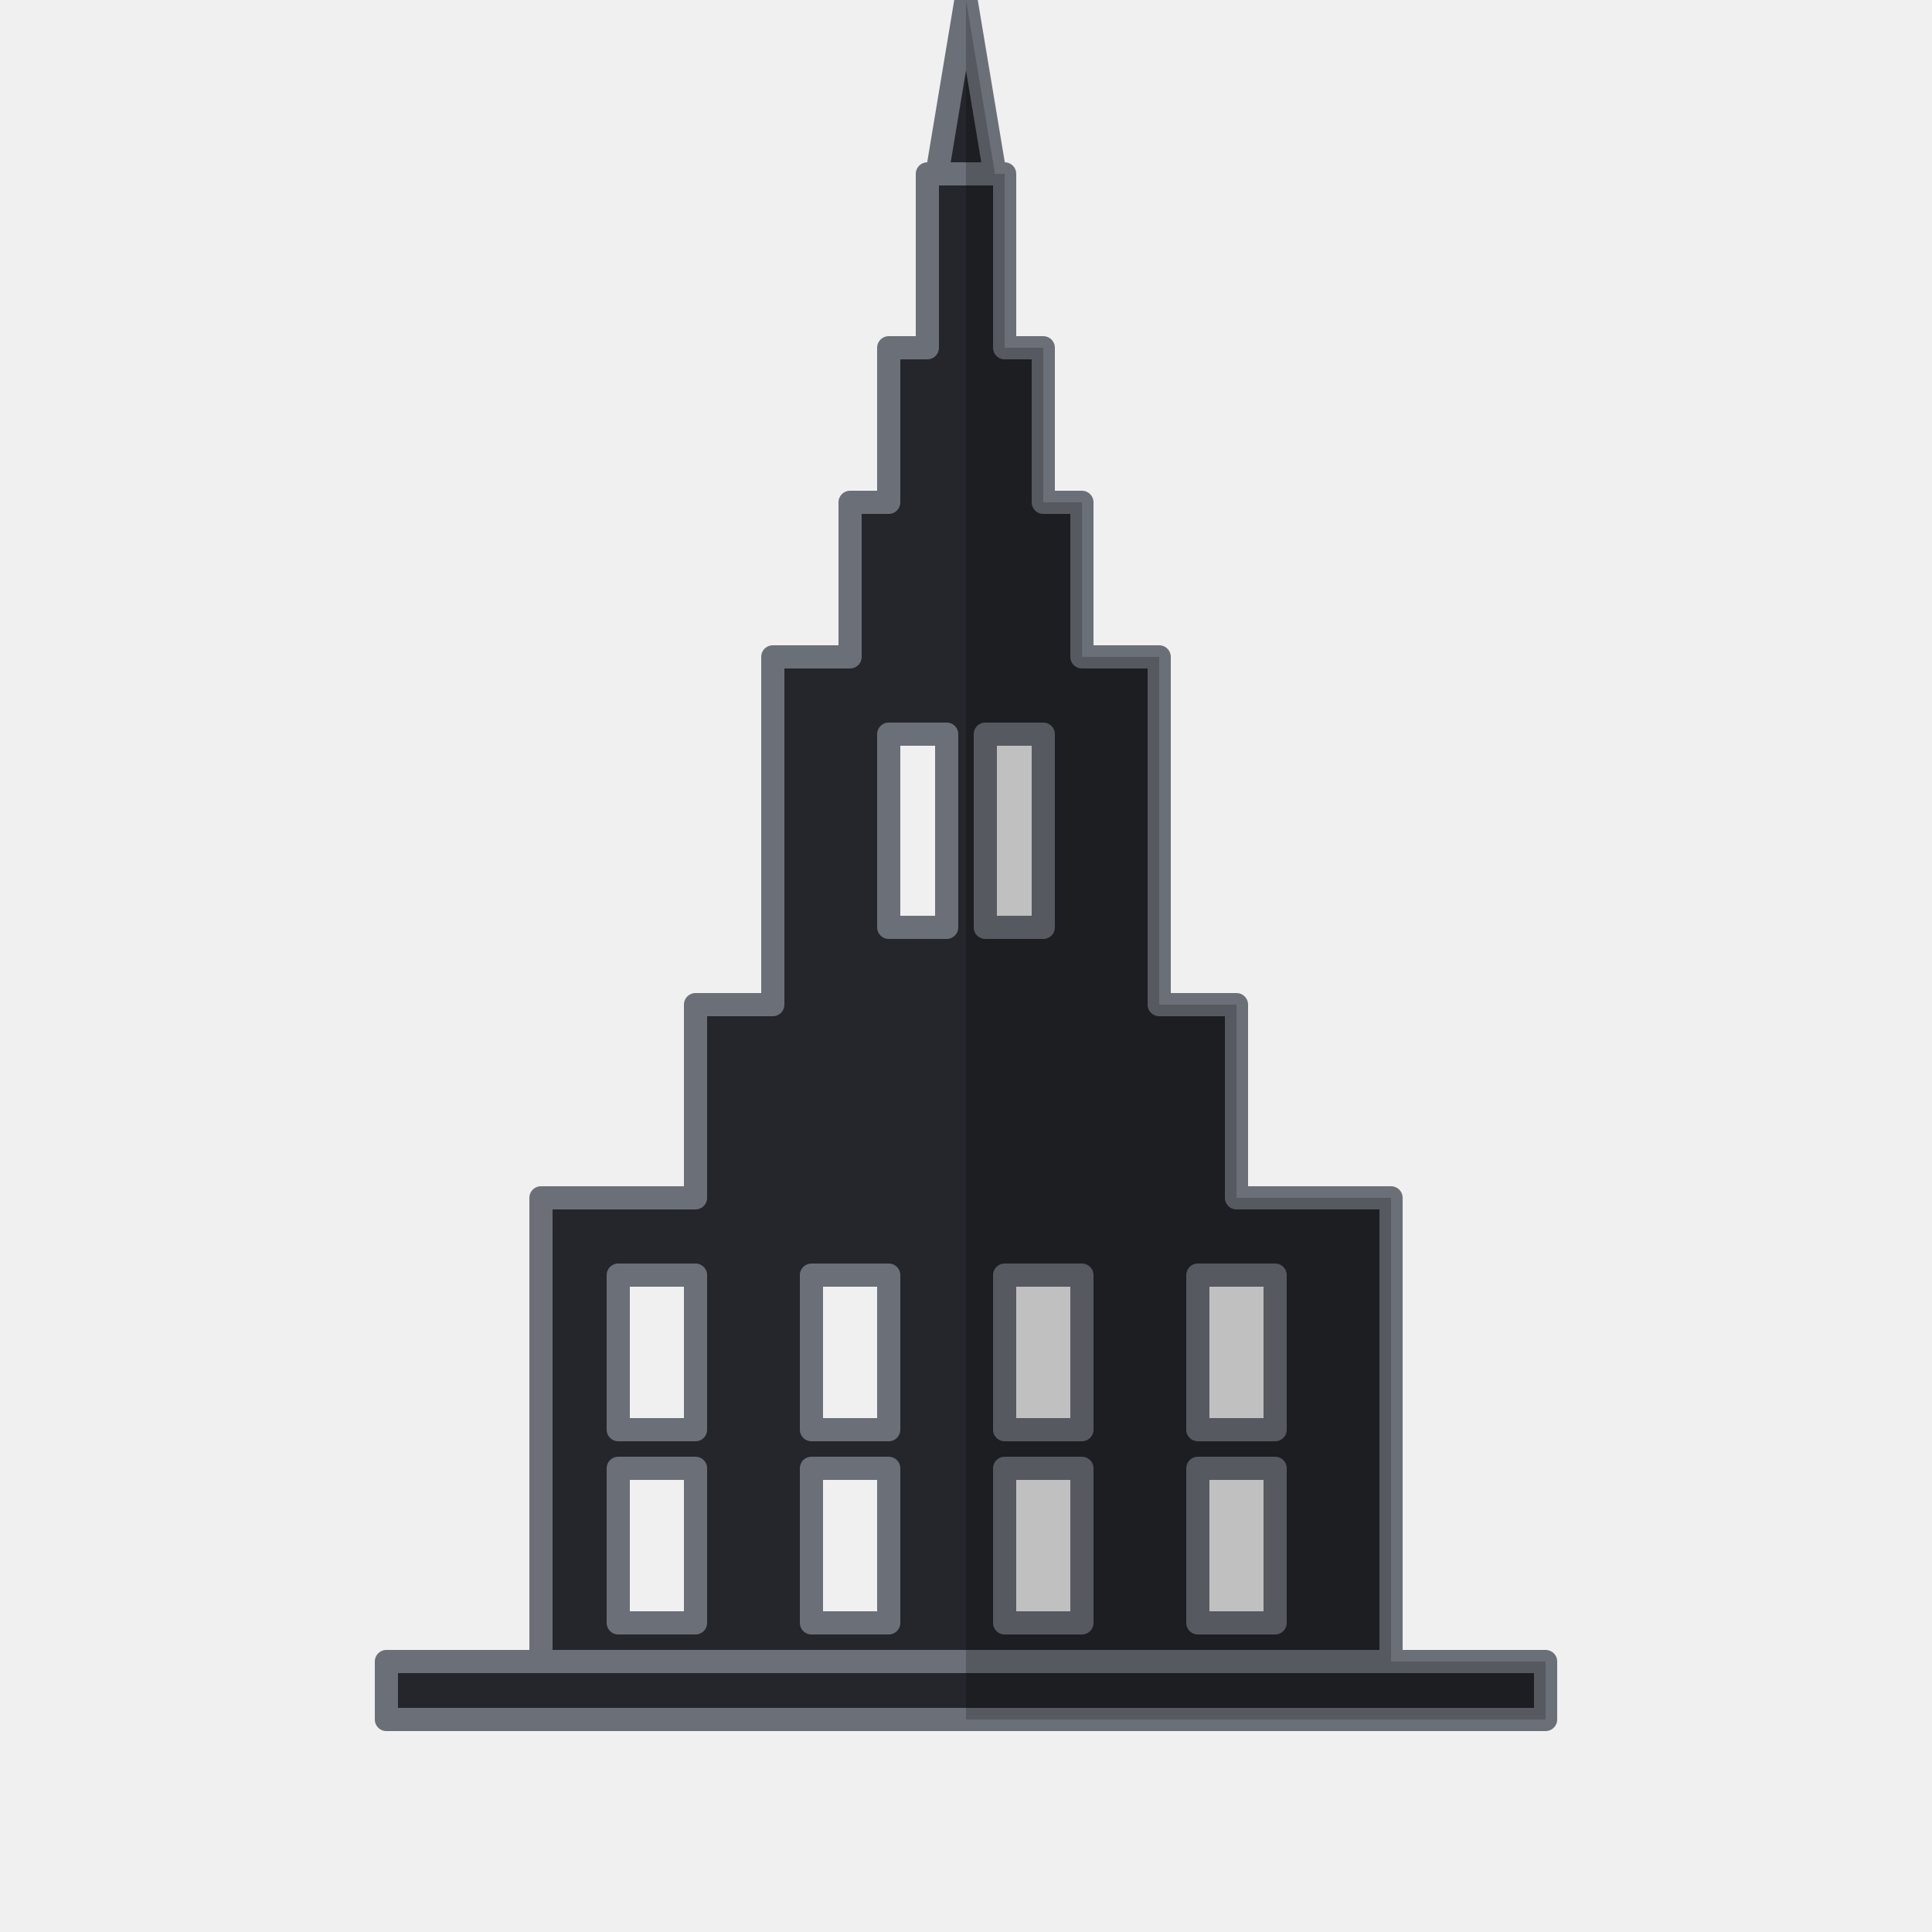
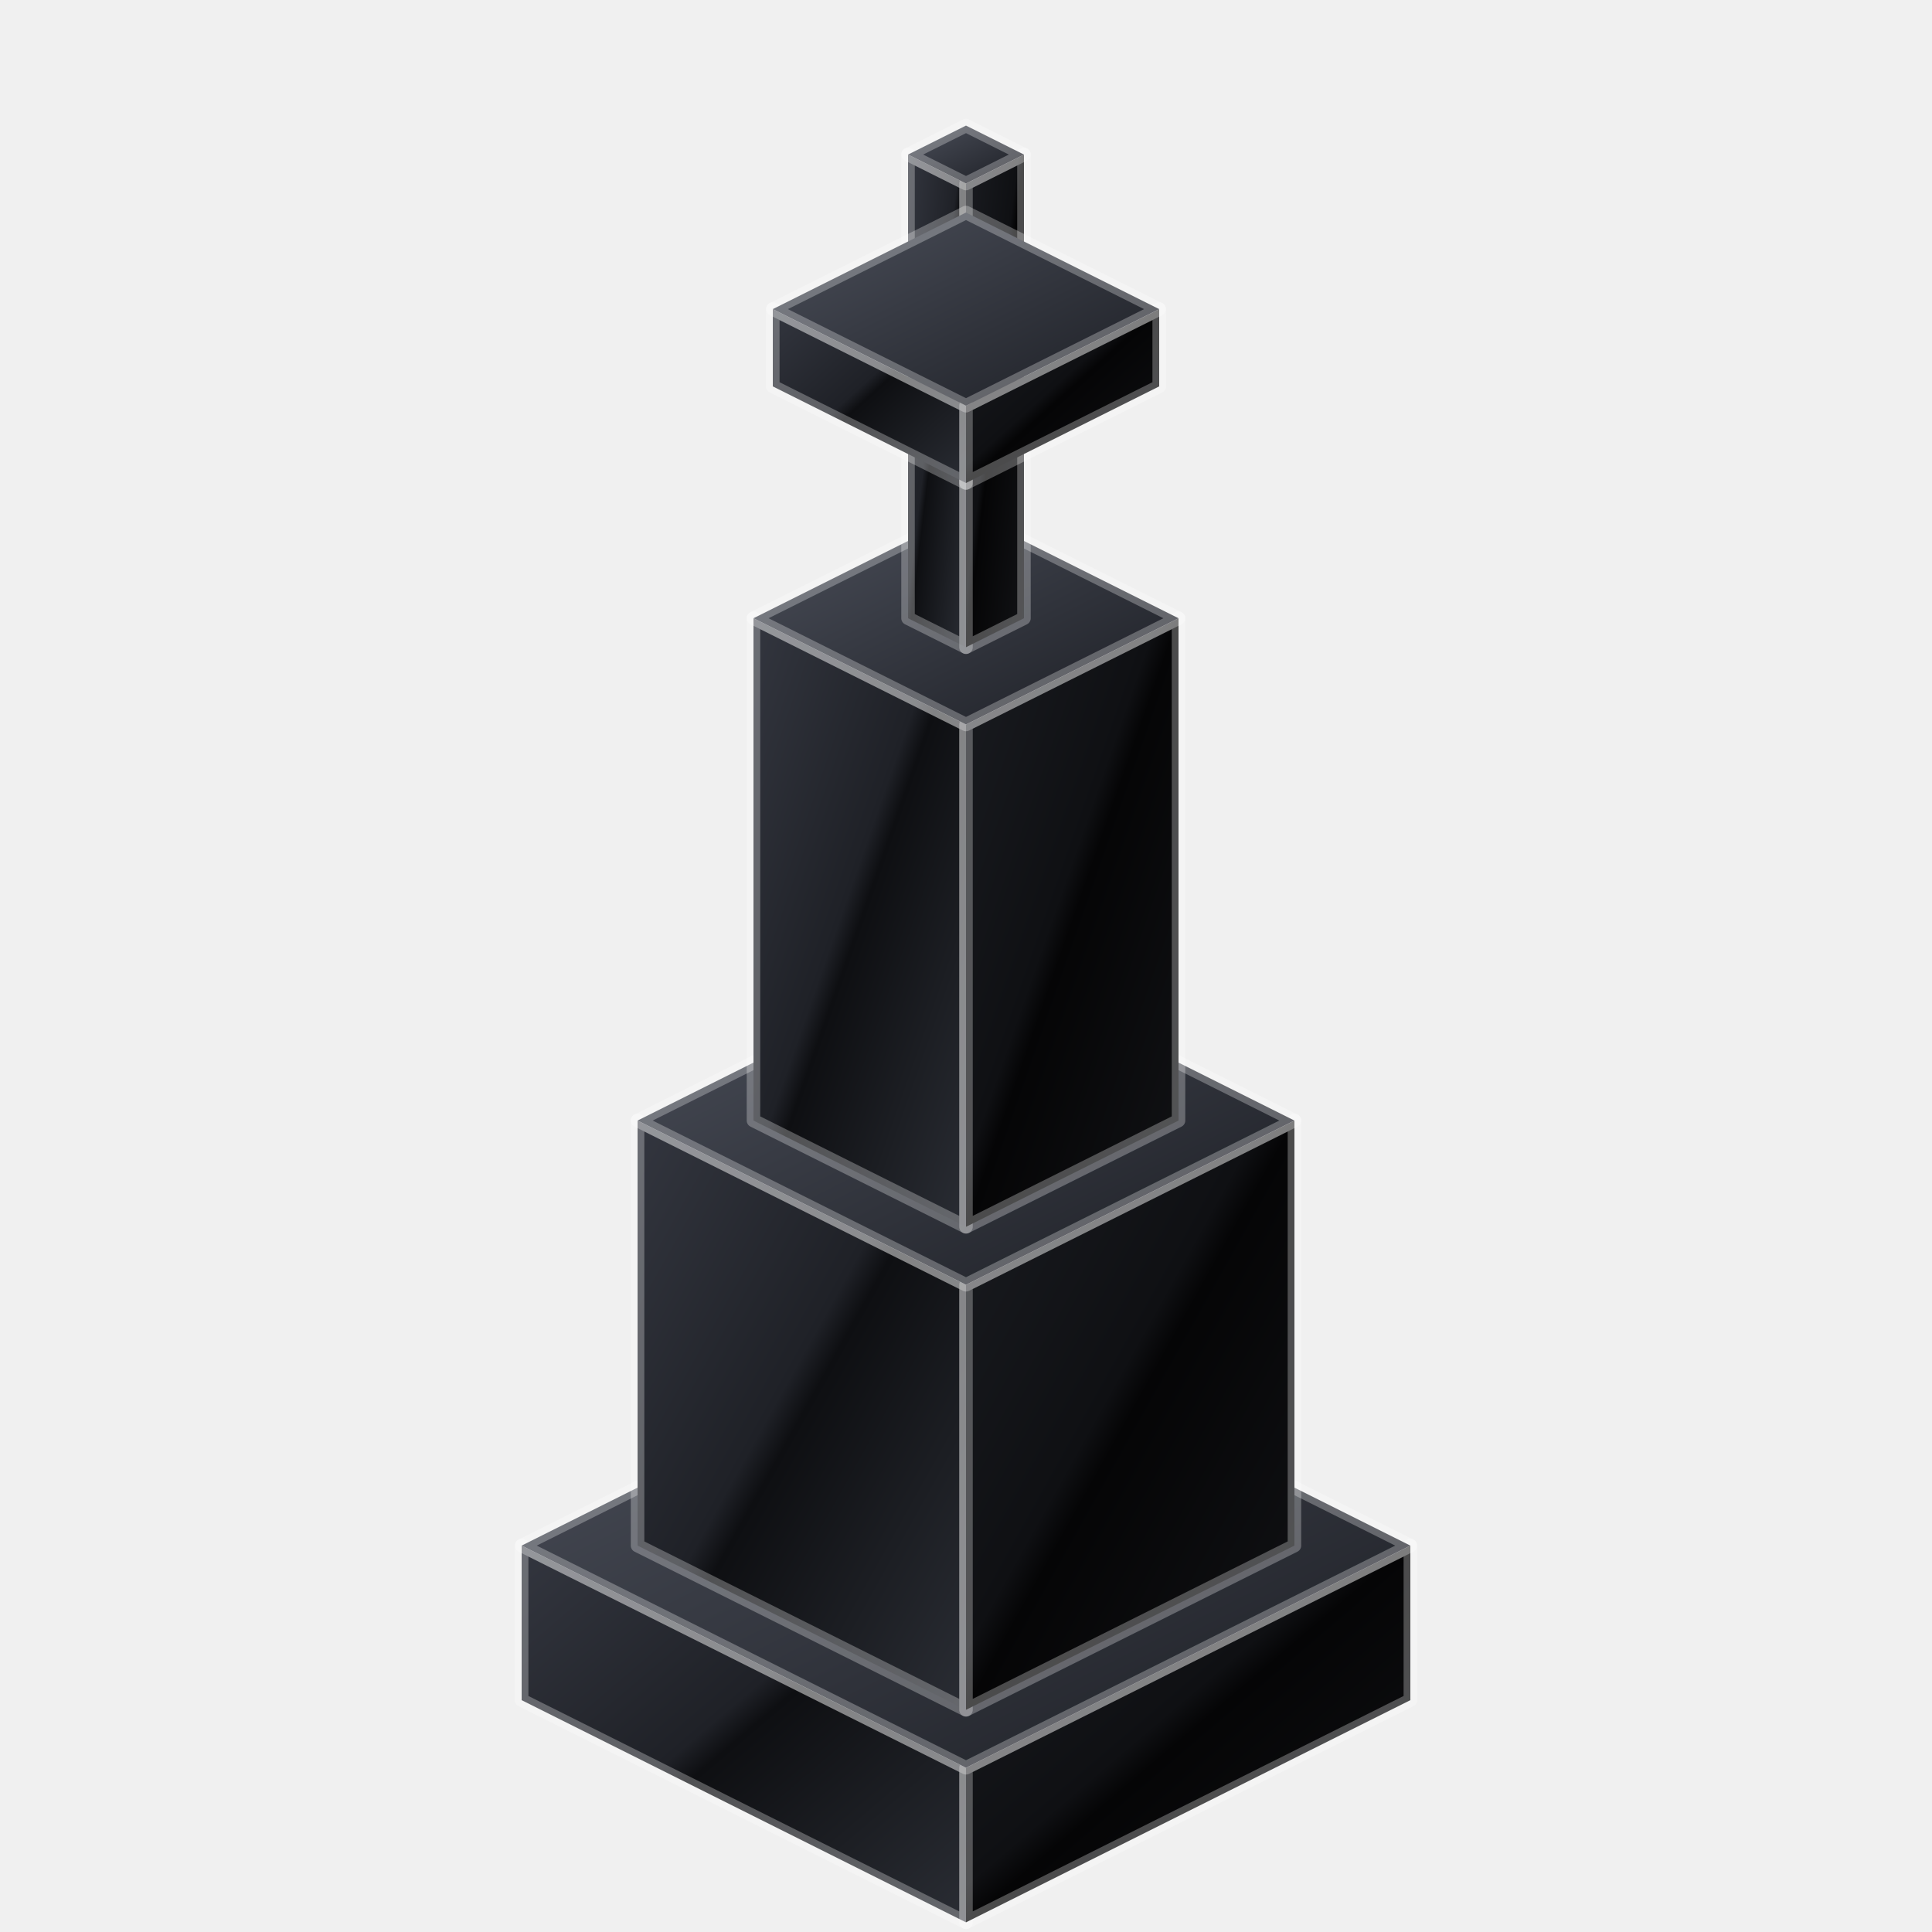
- <svg xmlns="http://www.w3.org/2000/svg" viewBox="0 0 100 100" fill-rule="evenodd">
-   <clipPath id="c">
-     <path d="M28 88V62H36V52H40V34H44V26H46V18H48V9H52V18H54V26H56V34H60V52H64V62H72V88zM32 66h4v8h-4zM32 76h4v8h-4zM42 66h4v8h-4zM42 76h4v8h-4zM52 66h4v8h-4zM52 76h4v8h-4zM62 66h4v8h-4zM62 76h4v8h-4zM46 38h3v10h-3zM51 38h3v10h-3z" />
-     <path d="M48.5 9L50 0l1.5 9z" />
-     <path d="M20 86h60v3H20z" />
-   </clipPath>
-   <g fill="#24262b" stroke="#6b6f78" stroke-width="1.2" stroke-linejoin="round">
-     <path d="M28 88V62H36V52H40V34H44V26H46V18H48V9H52V18H54V26H56V34H60V52H64V62H72V88zM32 66h4v8h-4zM32 76h4v8h-4zM42 66h4v8h-4zM42 76h4v8h-4zM52 66h4v8h-4zM52 76h4v8h-4zM62 66h4v8h-4zM62 76h4v8h-4zM46 38h3v10h-3zM51 38h3v10h-3z" />
-     <path d="M48.5 9L50 0l1.5 9z" />
-     <path d="M20 86h60v3H20z" />
+ <svg xmlns="http://www.w3.org/2000/svg" viewBox="0 0 100 100">
+   <defs>
+     <linearGradient id="gt" x1="0" y1="0" x2="1" y2="1">
+       <stop offset="0" stop-color="#4b4f5a" />
+       <stop offset="1" stop-color="#1c1e24" />
+     </linearGradient>
+     <linearGradient id="gl" x1="0" y1="0" x2="1" y2="1">
+       <stop offset="0" stop-color="#33363f" />
+       <stop offset="0.45" stop-color="#1f2127" />
+       <stop offset="0.5" stop-color="#0e0f12" />
+       <stop offset="1" stop-color="#2a2d34" />
+     </linearGradient>
+     <linearGradient id="gr" x1="0" y1="0" x2="1" y2="1">
+       <stop offset="0" stop-color="#1a1c21" />
+       <stop offset="0.45" stop-color="#0f1013" />
+       <stop offset="0.5" stop-color="#050506" />
+       <stop offset="1" stop-color="#121316" />
+     </linearGradient>
+     <radialGradient id="go" cx=".35" cy=".3" r=".8">
+       <stop offset="0" stop-color="#7d828f" />
+       <stop offset="0.4" stop-color="#23262d" />
+       <stop offset="1" stop-color="#050506" />
+     </radialGradient>
+   </defs>
+   <g stroke="#fff" stroke-opacity=".28" stroke-width=".7" stroke-linejoin="round">
+     <polygon points="27.00,80.00 50.00,91.50 50.00,99.50 27.00,88.00" fill="url(#gl)" />
+     <polygon points="50.00,91.50 73.00,80.00 73.00,88.00 50.00,99.50" fill="url(#gr)" />
+     <polygon points="27.00,80.00 50.00,68.50 73.00,80.00 50.00,91.50" fill="url(#gt)" />
+     <polygon points="33.00,58.00 50.00,66.50 50.00,88.50 33.00,80.00" fill="url(#gl)" />
+     <polygon points="50.00,66.50 67.00,58.00 67.00,80.00 50.00,88.50" fill="url(#gr)" />
+     <polygon points="33.00,58.00 50.00,49.50 67.00,58.00 50.00,66.50" fill="url(#gt)" />
+     <polygon points="39.00,32.00 50.00,37.50 50.00,63.50 39.00,58.00" fill="url(#gl)" />
+     <polygon points="50.00,37.50 61.00,32.00 61.00,58.00 50.00,63.50" fill="url(#gr)" />
+     <polygon points="39.00,32.00 50.00,26.50 61.00,32.00 50.00,37.50" fill="url(#gt)" />
+     <polygon points="47.00,8.00 50.00,9.50 50.00,33.50 47.00,32.00" fill="url(#gl)" />
+     <polygon points="50.00,9.50 53.00,8.00 53.00,32.00 50.00,33.50" fill="url(#gr)" />
+     <polygon points="47.00,8.00 50.00,6.50 53.00,8.00 50.00,9.50" fill="url(#gt)" />
+     <polygon points="40.00,16.00 50.00,21.00 50.00,25.00 40.00,20.00" fill="url(#gl)" />
+     <polygon points="50.00,21.00 60.00,16.00 60.00,20.00 50.00,25.00" fill="url(#gr)" />
+     <polygon points="40.00,16.00 50.00,11.00 60.00,16.00 50.00,21.00" fill="url(#gt)" />
  </g>
-   <rect x="50" y="0" width="50" height="100" fill="#000" fill-opacity=".2" clip-path="url(#c)" />
</svg>
